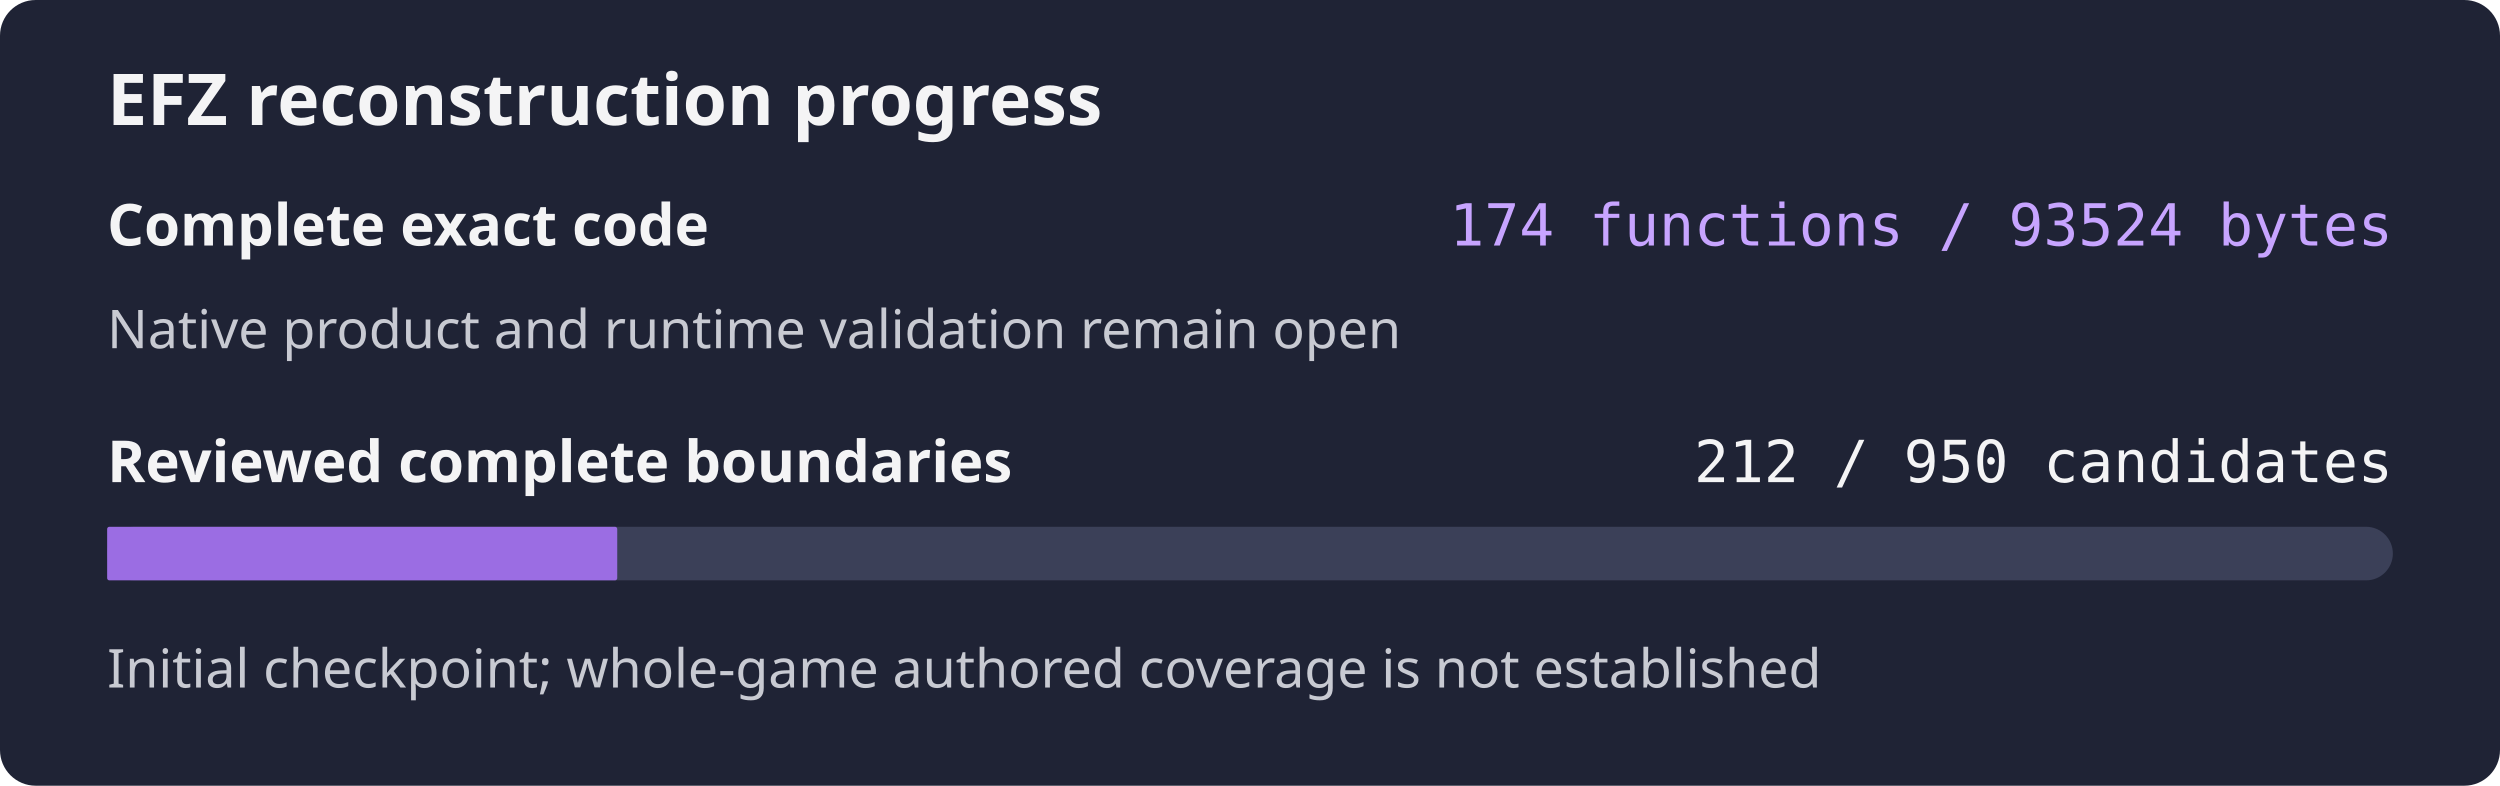
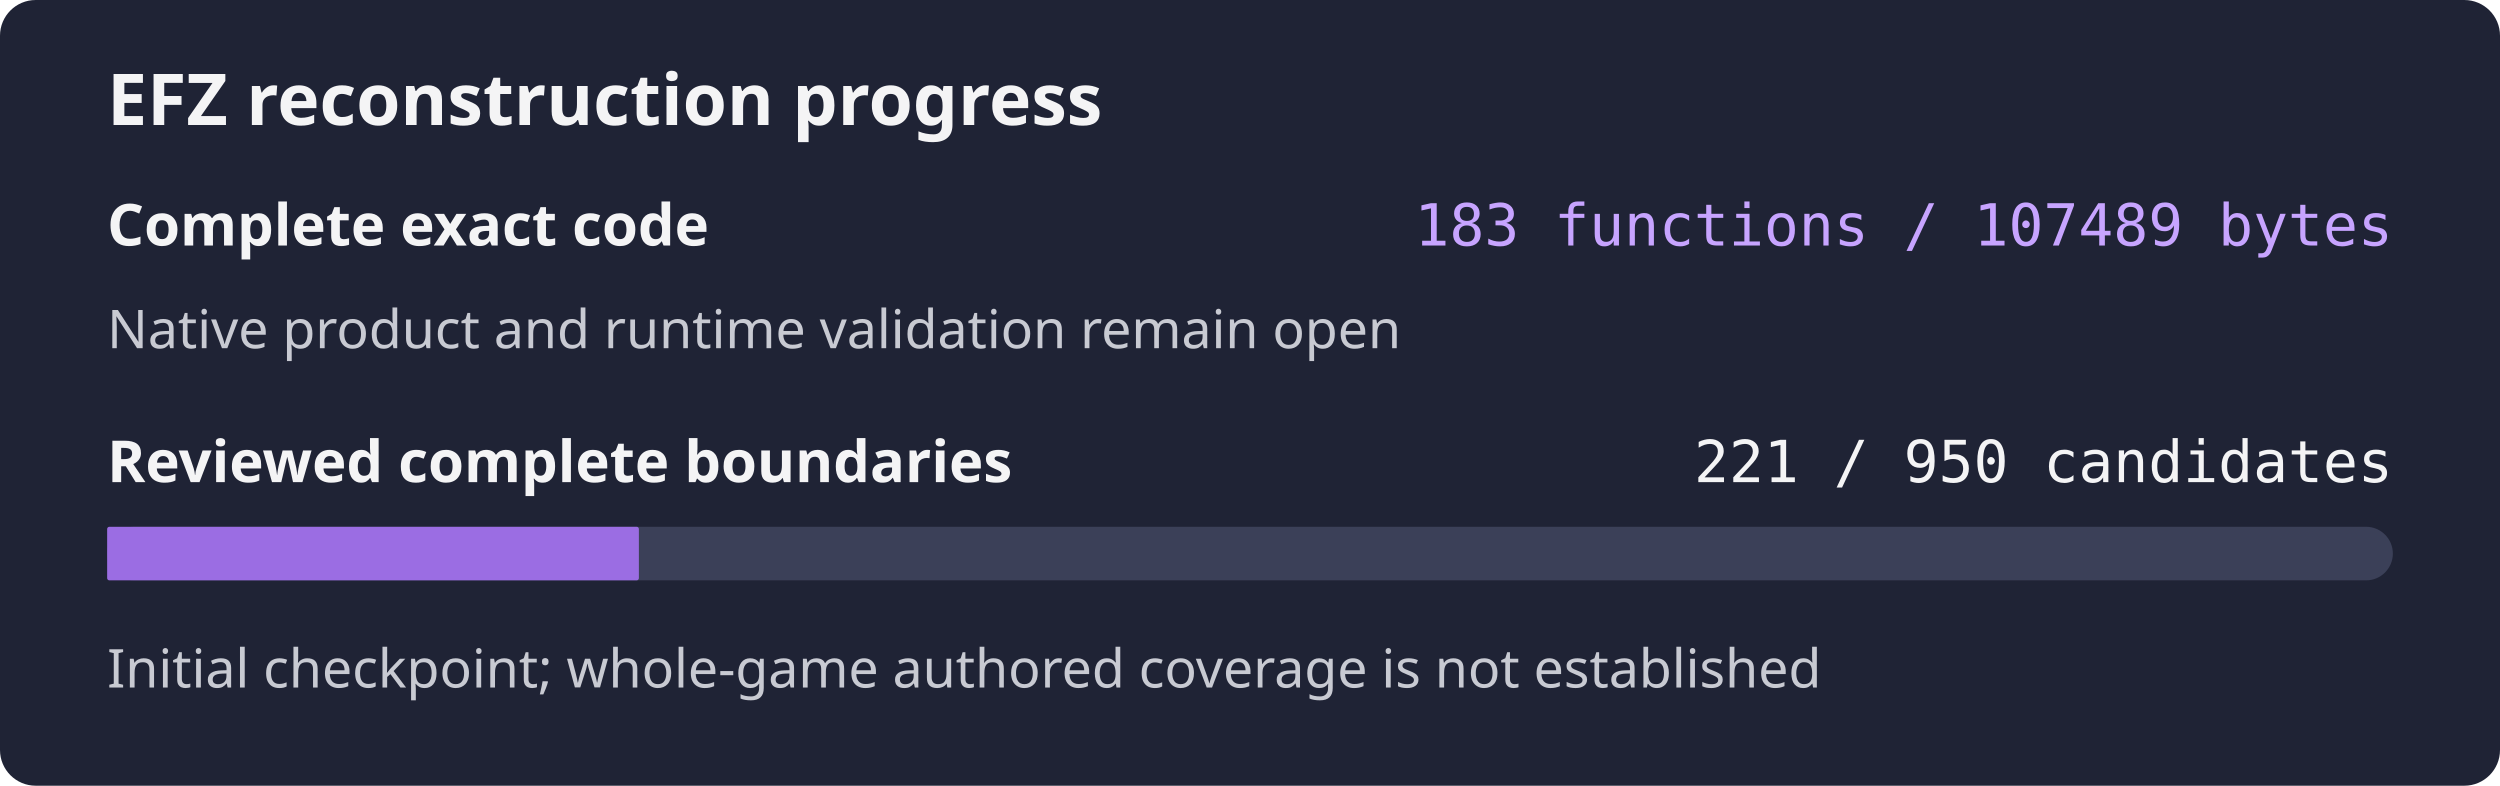
- <svg xmlns="http://www.w3.org/2000/svg" width="560" height="176" role="img" aria-label="EFZ reconstruction: 174 exact functions, 93524 exact bytes; 212 reviewed boundaries out of 950 candidates">
+ <svg xmlns="http://www.w3.org/2000/svg" width="560" height="176" role="img" aria-label="EFZ reconstruction: 183 exact functions, 107489 exact bytes; 221 reviewed boundaries out of 950 candidates">
  <rect width="560" height="176" rx="8" fill="#1f2335" />
  <text x="24" y="28" fill="#f4f4f5" font-family="sans-serif" font-size="16" font-weight="600">EFZ reconstruction progress</text>
  <text x="24" y="55" fill="#f4f4f5" font-family="sans-serif" font-size="13" font-weight="600">Complete exact code</text>
-   <text x="536" y="55" fill="#c7a4ff" text-anchor="end" font-family="monospace" font-size="13">174 functions / 93524 bytes</text>
+   <text x="536" y="55" fill="#c7a4ff" text-anchor="end" font-family="monospace" font-size="13">183 functions / 107489 bytes</text>
  <text x="24" y="78" fill="#c8cad2" font-family="sans-serif" font-size="12">Native product and runtime validation remain open</text>
  <text x="24" y="108" fill="#f4f4f5" font-family="sans-serif" font-size="13" font-weight="600">Reviewed complete boundaries</text>
-   <text x="536" y="108" fill="#f4f4f5" text-anchor="end" font-family="monospace" font-size="13">212 / 950 candidates</text>
+   <text x="536" y="108" fill="#f4f4f5" text-anchor="end" font-family="monospace" font-size="13">221 / 950 candidates</text>
  <rect x="24" y="118" width="512" height="12" rx="6" fill="#3b4058" />
-   <rect x="24" y="118" width="114.26" height="12" rx="0.5" fill="#9b6de3" />
+   <rect x="24" y="118" width="119.11" height="12" rx="0.5" fill="#9b6de3" />
  <text x="24" y="154" fill="#c8cad2" font-family="sans-serif" font-size="12">Initial checkpoint; whole-game authored coverage is not established</text>
</svg>
